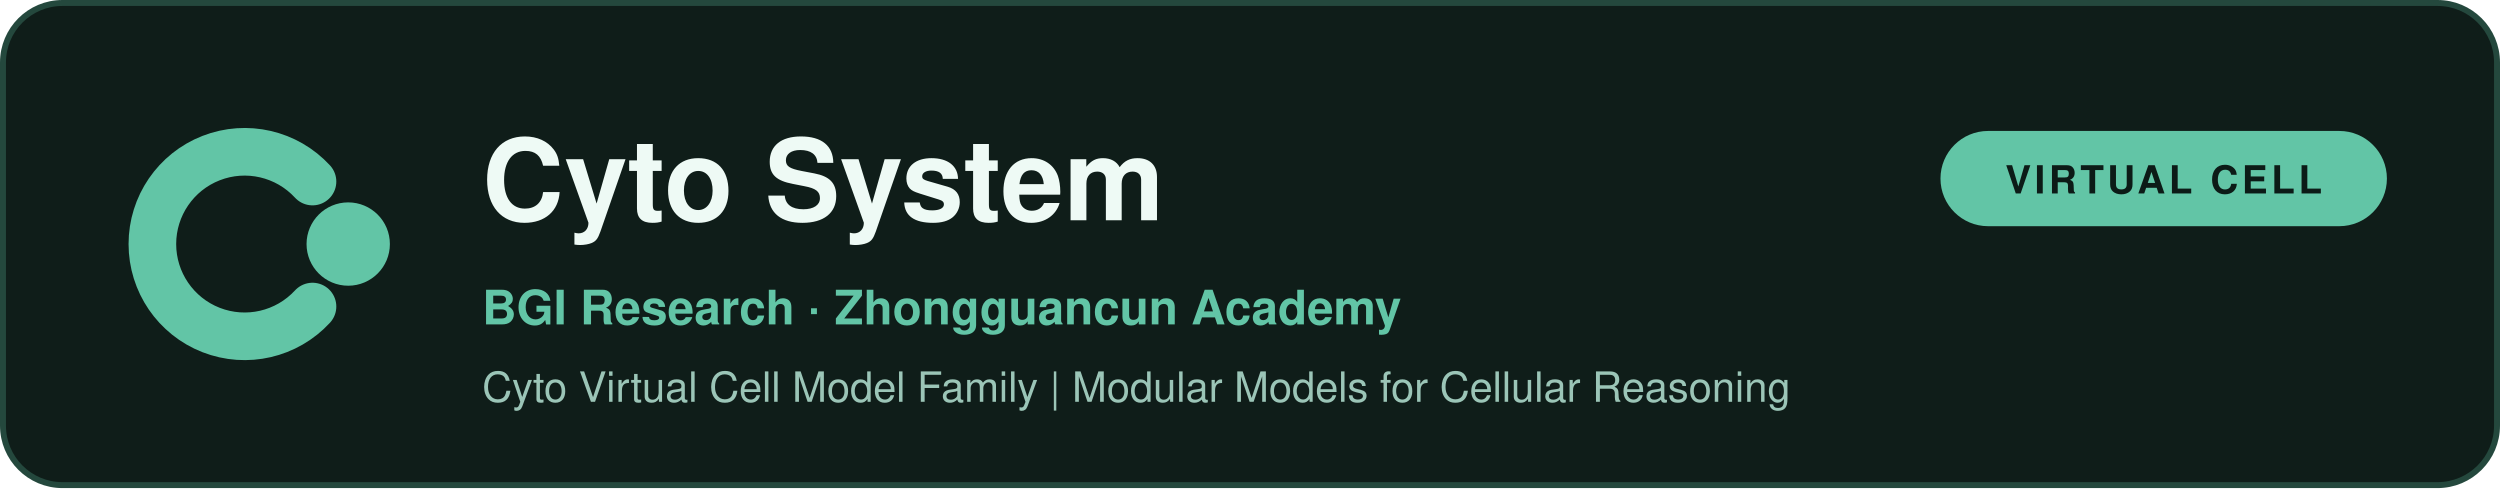
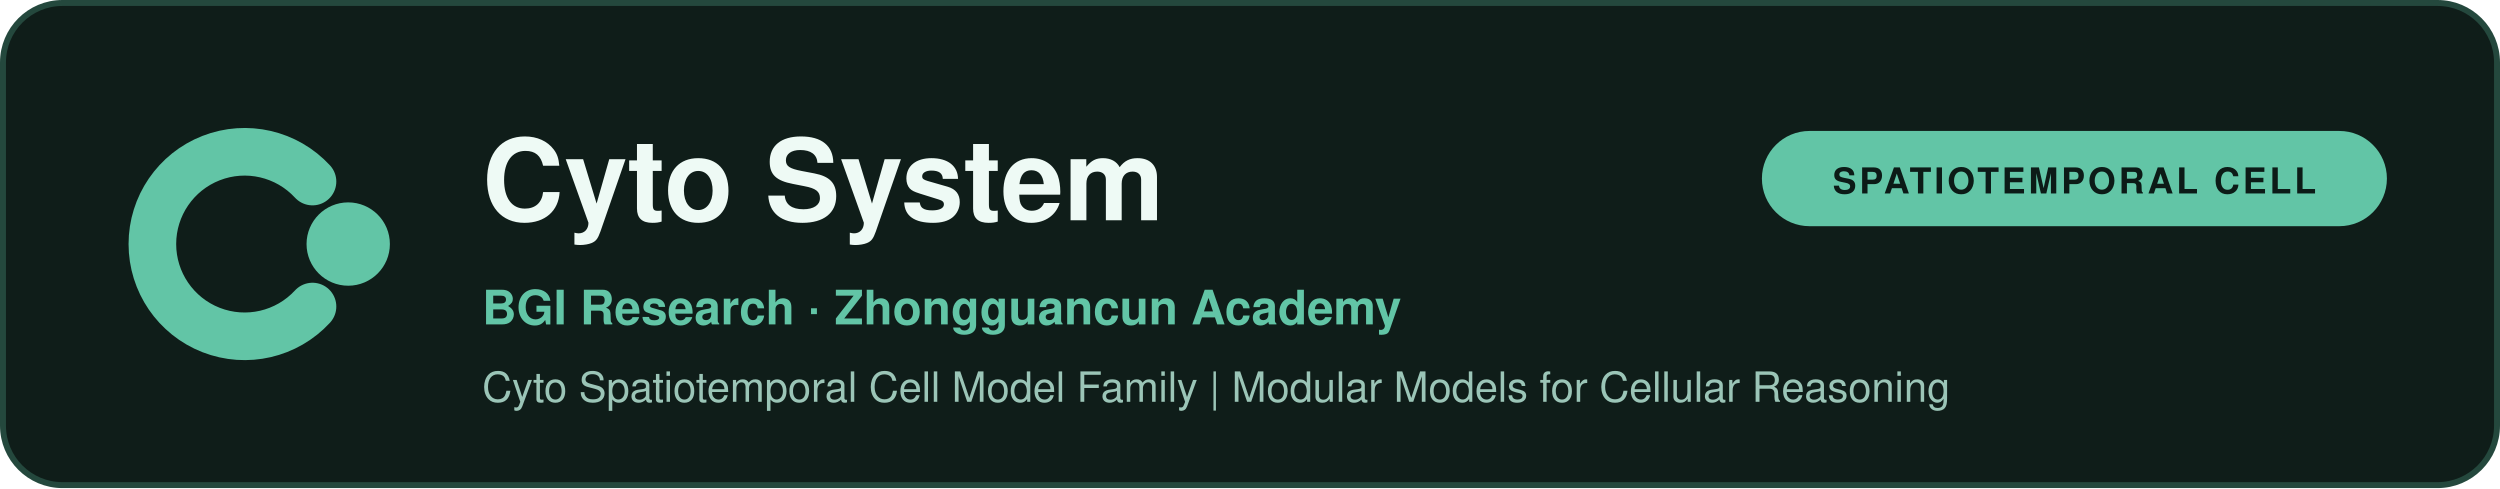
<svg xmlns="http://www.w3.org/2000/svg" viewBox="0 0 840 164" fill="none">
  <rect x="1" y="1" width="838" height="162" rx="20" fill="#0f1d19" stroke="#24483d" stroke-width="2" />
  <g transform="translate(36, 32)">
    <path d="M69 29A31 31 0 1 0 69 71" stroke="#62c5a6" stroke-width="16" stroke-linecap="round" />
    <circle cx="81" cy="50" r="14" fill="#62c5a6" />
  </g>
  <text x="162" y="74" font-family="-apple-system, BlinkMacSystemFont, 'Segoe UI', Helvetica, Arial, sans-serif" font-size="38" font-weight="700" fill="#eefaf5">Cyto System</text>
-   <rect x="652" y="44" width="150" height="32" rx="16" fill="#62c5a6" />
-   <text x="727" y="65" text-anchor="middle" font-family="-apple-system, BlinkMacSystemFont, 'Segoe UI', Helvetica, Arial, sans-serif" font-size="13" font-weight="700" fill="#0c1b17" letter-spacing="1.2">VIRTUAL CELL</text>
+   <rect x="592" y="44" width="210" height="32" rx="16" fill="#62c5a6" />
+   <text x="697" y="65" text-anchor="middle" font-family="-apple-system, BlinkMacSystemFont, 'Segoe UI', Helvetica, Arial, sans-serif" font-size="12" font-weight="700" fill="#0c1b17" letter-spacing="1">SPATIOTEMPORAL CELL</text>
  <text x="162" y="109" font-family="-apple-system, BlinkMacSystemFont, 'Segoe UI', Helvetica, Arial, sans-serif" font-size="16" font-weight="600" fill="#62c5a6">BGI Research  ·  Zhongguancun Academy</text>
-   <text x="162" y="135" font-family="-apple-system, BlinkMacSystemFont, 'Segoe UI', Helvetica, Arial, sans-serif" font-size="14" font-weight="500" fill="#9bc5b7">Cyto Virtual Cell Model Family  |  Modular Models for Cellular Reasoning</text>
+   <text x="162" y="135" font-family="-apple-system, BlinkMacSystemFont, 'Segoe UI', Helvetica, Arial, sans-serif" font-size="14" font-weight="500" fill="#9bc5b7">Cyto Spatiotemporal Cell Model Family  |  Modular Models for Cellular Reasoning</text>
</svg>
